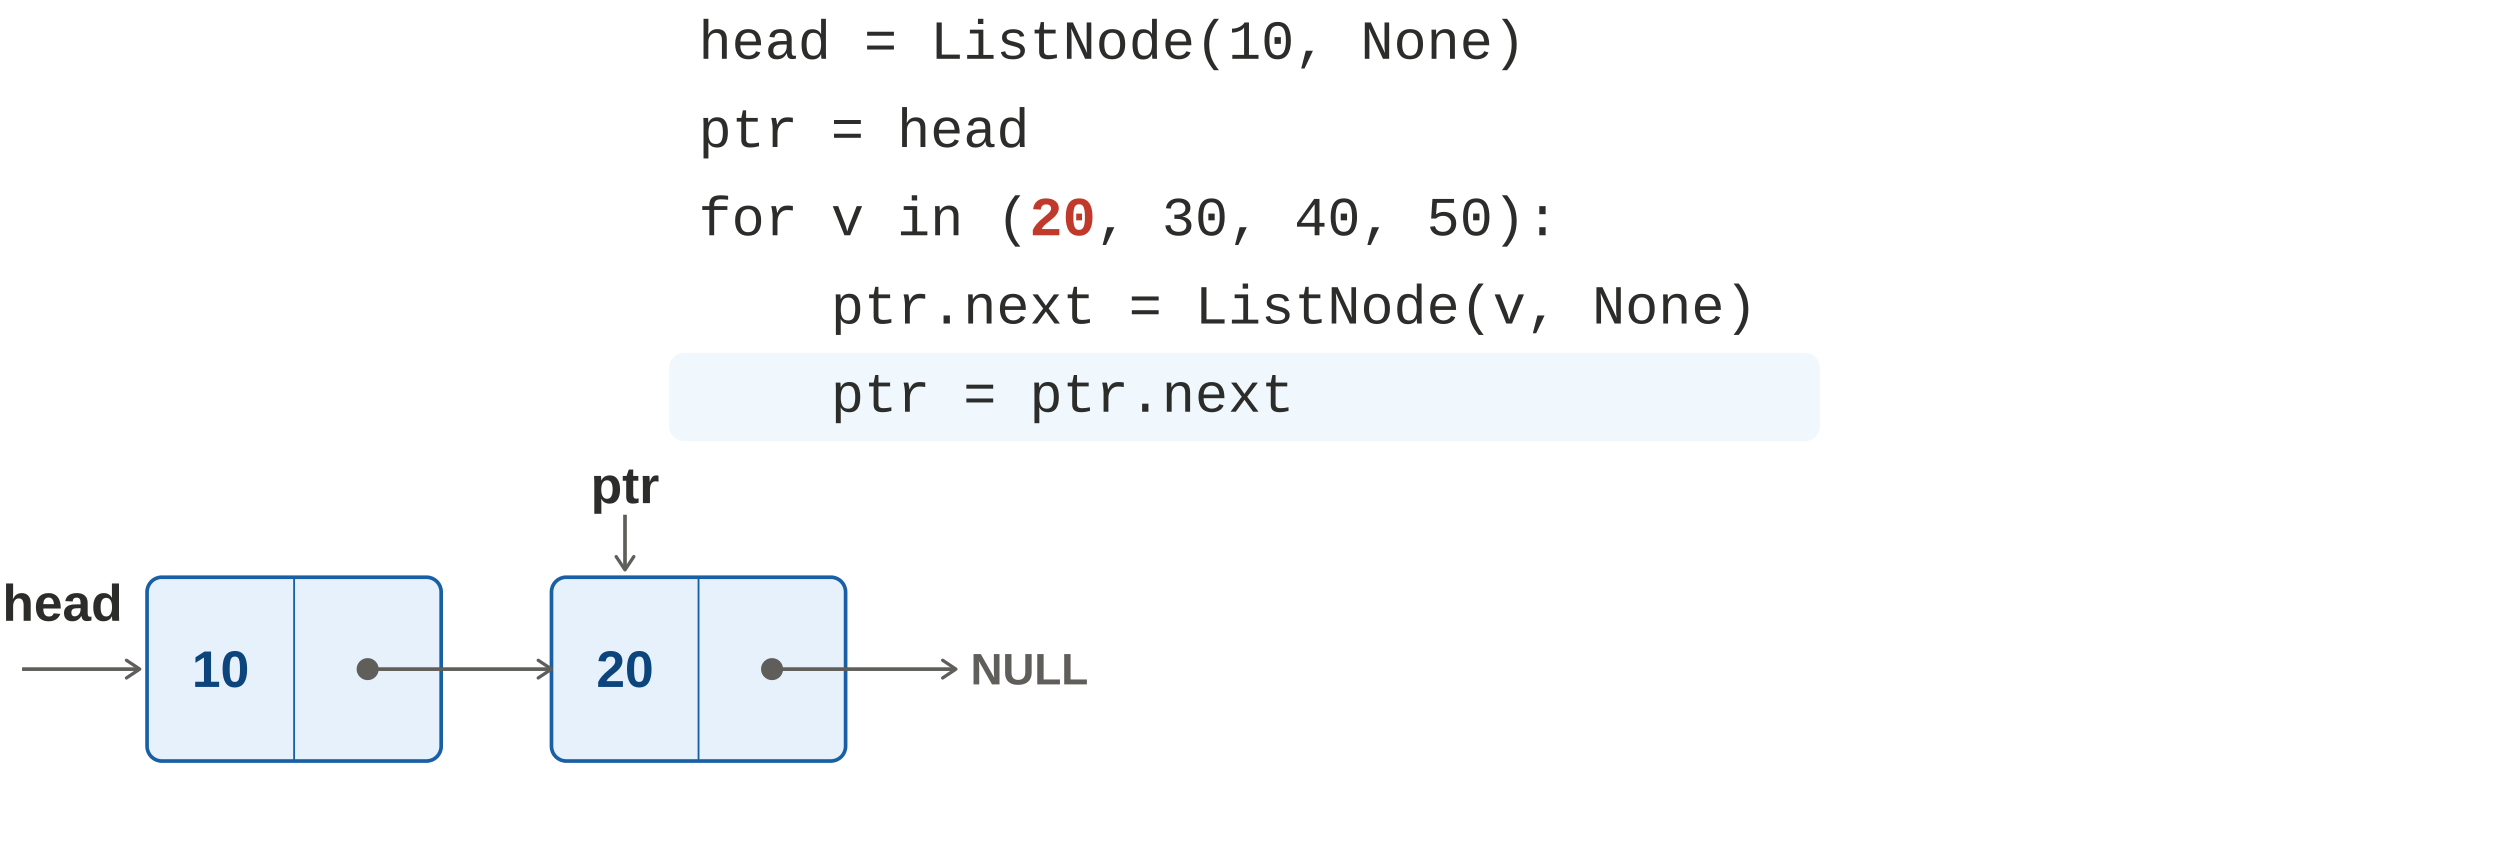
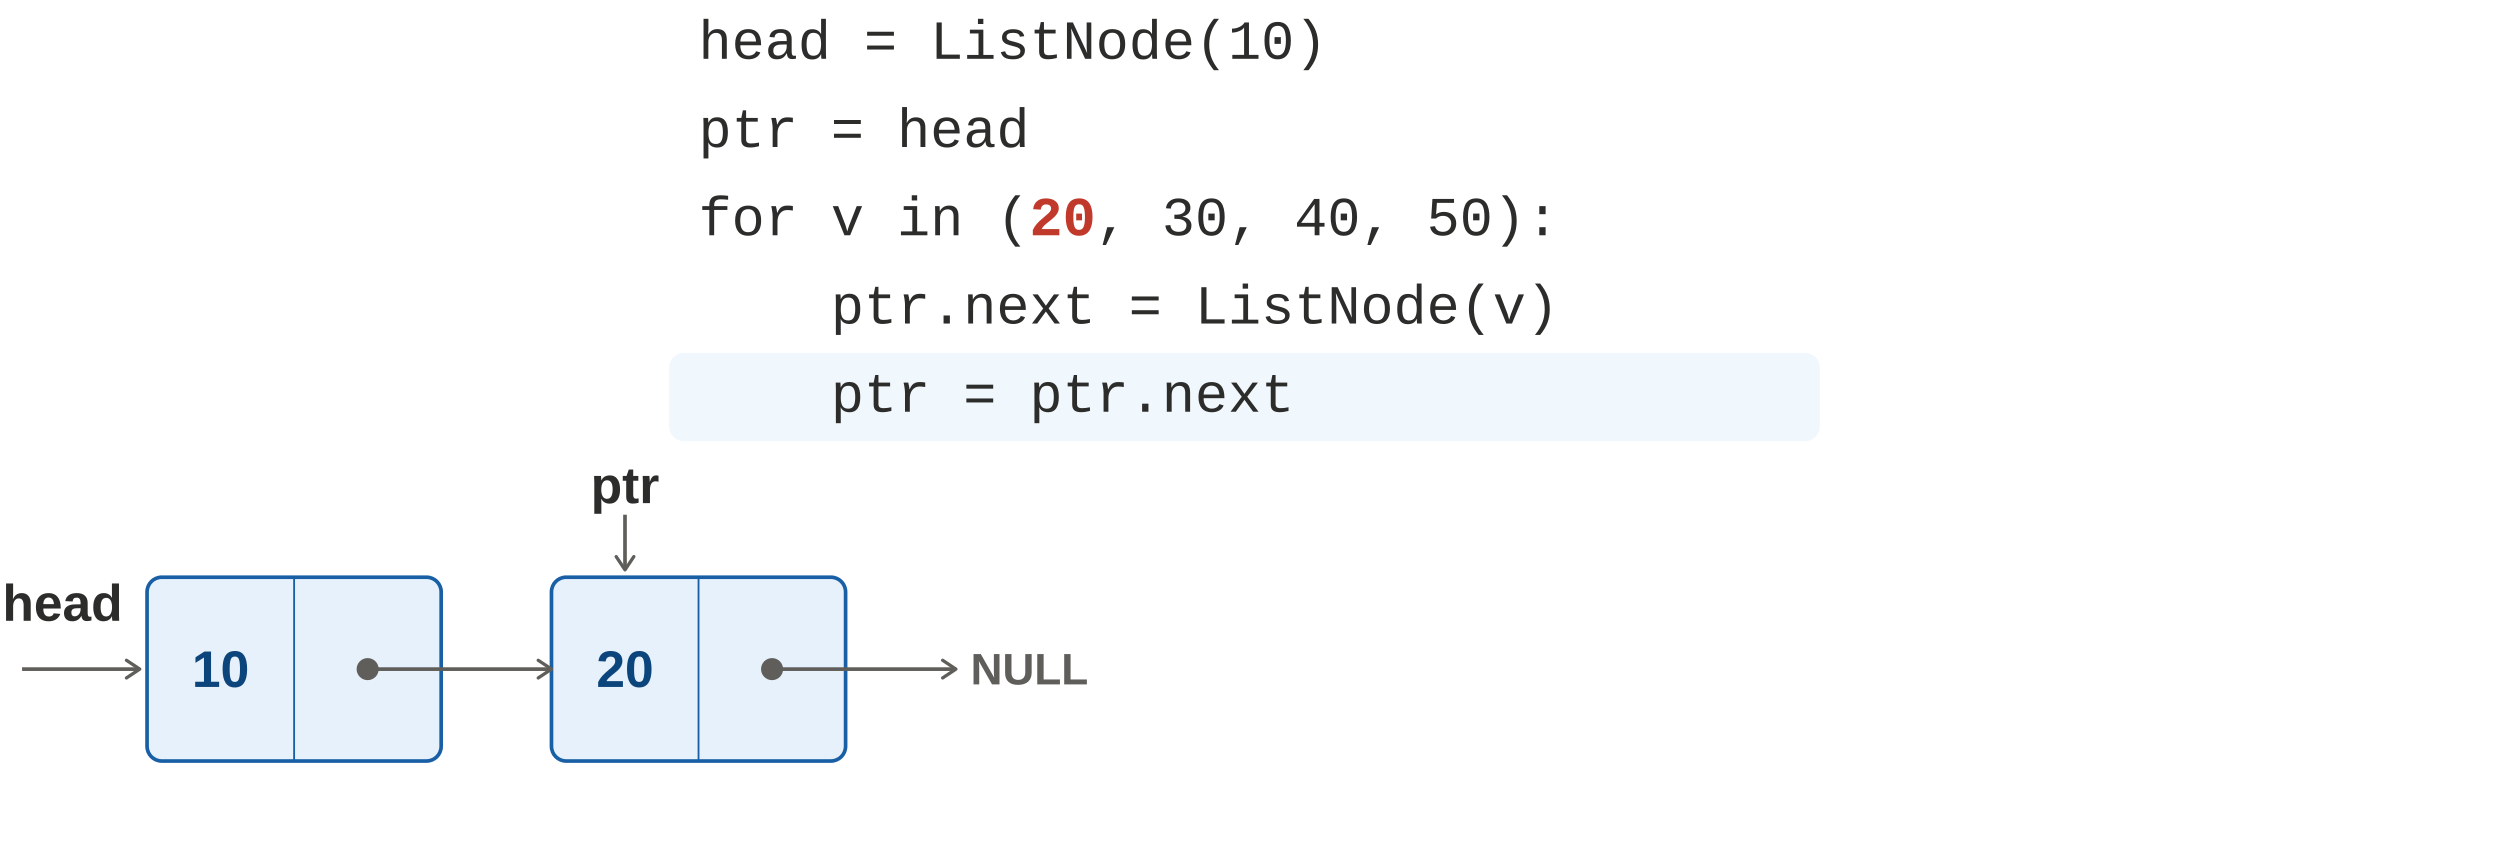
<svg xmlns="http://www.w3.org/2000/svg" width="680" height="230" viewBox="0 0 680 230">
  <defs>
    <marker id="arrow" viewBox="0 0 10 10" refX="8" refY="5" markerWidth="6" markerHeight="6" orient="auto-start-reverse">
      <path d="M2 1L8 5L2 9" fill="none" stroke="#5F5E5A" stroke-width="1.5" stroke-linecap="round" stroke-linejoin="round" />
    </marker>
  </defs>
  <rect x="182" y="96" width="313" height="24" rx="4" fill="#F0F7FD" />
-   <text x="190" y="12" font-family="Consolas, Menlo, 'Courier New', monospace" font-size="15" dominant-baseline="central" fill="#2C2C2A">head = ListNode(10, None)</text>
+   <text x="190" y="12" font-family="Consolas, Menlo, 'Courier New', monospace" font-size="15" dominant-baseline="central" fill="#2C2C2A">head = ListNode(10)</text>
  <text x="190" y="36" font-family="Consolas, Menlo, 'Courier New', monospace" font-size="15" dominant-baseline="central" fill="#2C2C2A">ptr = head</text>
  <text x="190" y="60" font-family="Consolas, Menlo, 'Courier New', monospace" font-size="15" dominant-baseline="central" fill="#2C2C2A">for v in (<tspan fill="#C0392B" font-weight="700">20</tspan>, 30, 40, 50):</text>
-   <text x="226" y="84" font-family="Consolas, Menlo, 'Courier New', monospace" font-size="15" dominant-baseline="central" fill="#2C2C2A">ptr.next = ListNode(v, None)</text>
+   <text x="226" y="84" font-family="Consolas, Menlo, 'Courier New', monospace" font-size="15" dominant-baseline="central" fill="#2C2C2A">ptr.next = ListNode(v)</text>
  <text x="226" y="108" font-family="Consolas, Menlo, 'Courier New', monospace" font-size="15" dominant-baseline="central" fill="#2C2C2A">ptr = ptr.next</text>
  <text x="17" y="164" text-anchor="middle" dominant-baseline="central" font-family="Arial, Helvetica, sans-serif" font-size="14" font-weight="600" fill="#2C2C2A">head</text>
  <line x1="6" y1="182" x2="38" y2="182" stroke="#5F5E5A" stroke-width="1" marker-end="url(#arrow)" />
  <text x="170" y="132" text-anchor="middle" dominant-baseline="central" font-family="Arial, Helvetica, sans-serif" font-size="14" font-weight="600" fill="#2C2C2A">ptr</text>
  <line x1="170" y1="140" x2="170" y2="155" stroke="#5F5E5A" stroke-width="1" marker-end="url(#arrow)" />
  <rect x="40" y="157" width="80" height="50" rx="4" fill="#E6F1FB" stroke="#185FA5" stroke-width="1" />
  <line x1="80" y1="157" x2="80" y2="207" stroke="#185FA5" stroke-width="0.5" />
  <text x="60" y="182" text-anchor="middle" dominant-baseline="central" font-family="Arial, Helvetica, sans-serif" font-size="14" font-weight="600" fill="#0C447C">10</text>
  <rect x="150" y="157" width="80" height="50" rx="4" fill="#E6F1FB" stroke="#185FA5" stroke-width="1" />
  <line x1="190" y1="157" x2="190" y2="207" stroke="#185FA5" stroke-width="0.5" />
  <text x="170" y="182" text-anchor="middle" dominant-baseline="central" font-family="Arial, Helvetica, sans-serif" font-size="14" font-weight="600" fill="#0C447C">20</text>
  <text x="280" y="182" text-anchor="middle" dominant-baseline="central" font-family="Arial, Helvetica, sans-serif" font-size="12" font-weight="600" fill="#5F5E5A">NULL</text>
  <circle cx="100" cy="182" r="3" fill="#5F5E5A" />
  <line x1="100" y1="182" x2="150" y2="182" stroke="#5F5E5A" stroke-width="1" marker-end="url(#arrow)" />
  <circle cx="210" cy="182" r="3" fill="#5F5E5A" />
  <line x1="210" y1="182" x2="260" y2="182" stroke="#5F5E5A" stroke-width="1" marker-end="url(#arrow)" />
</svg>
